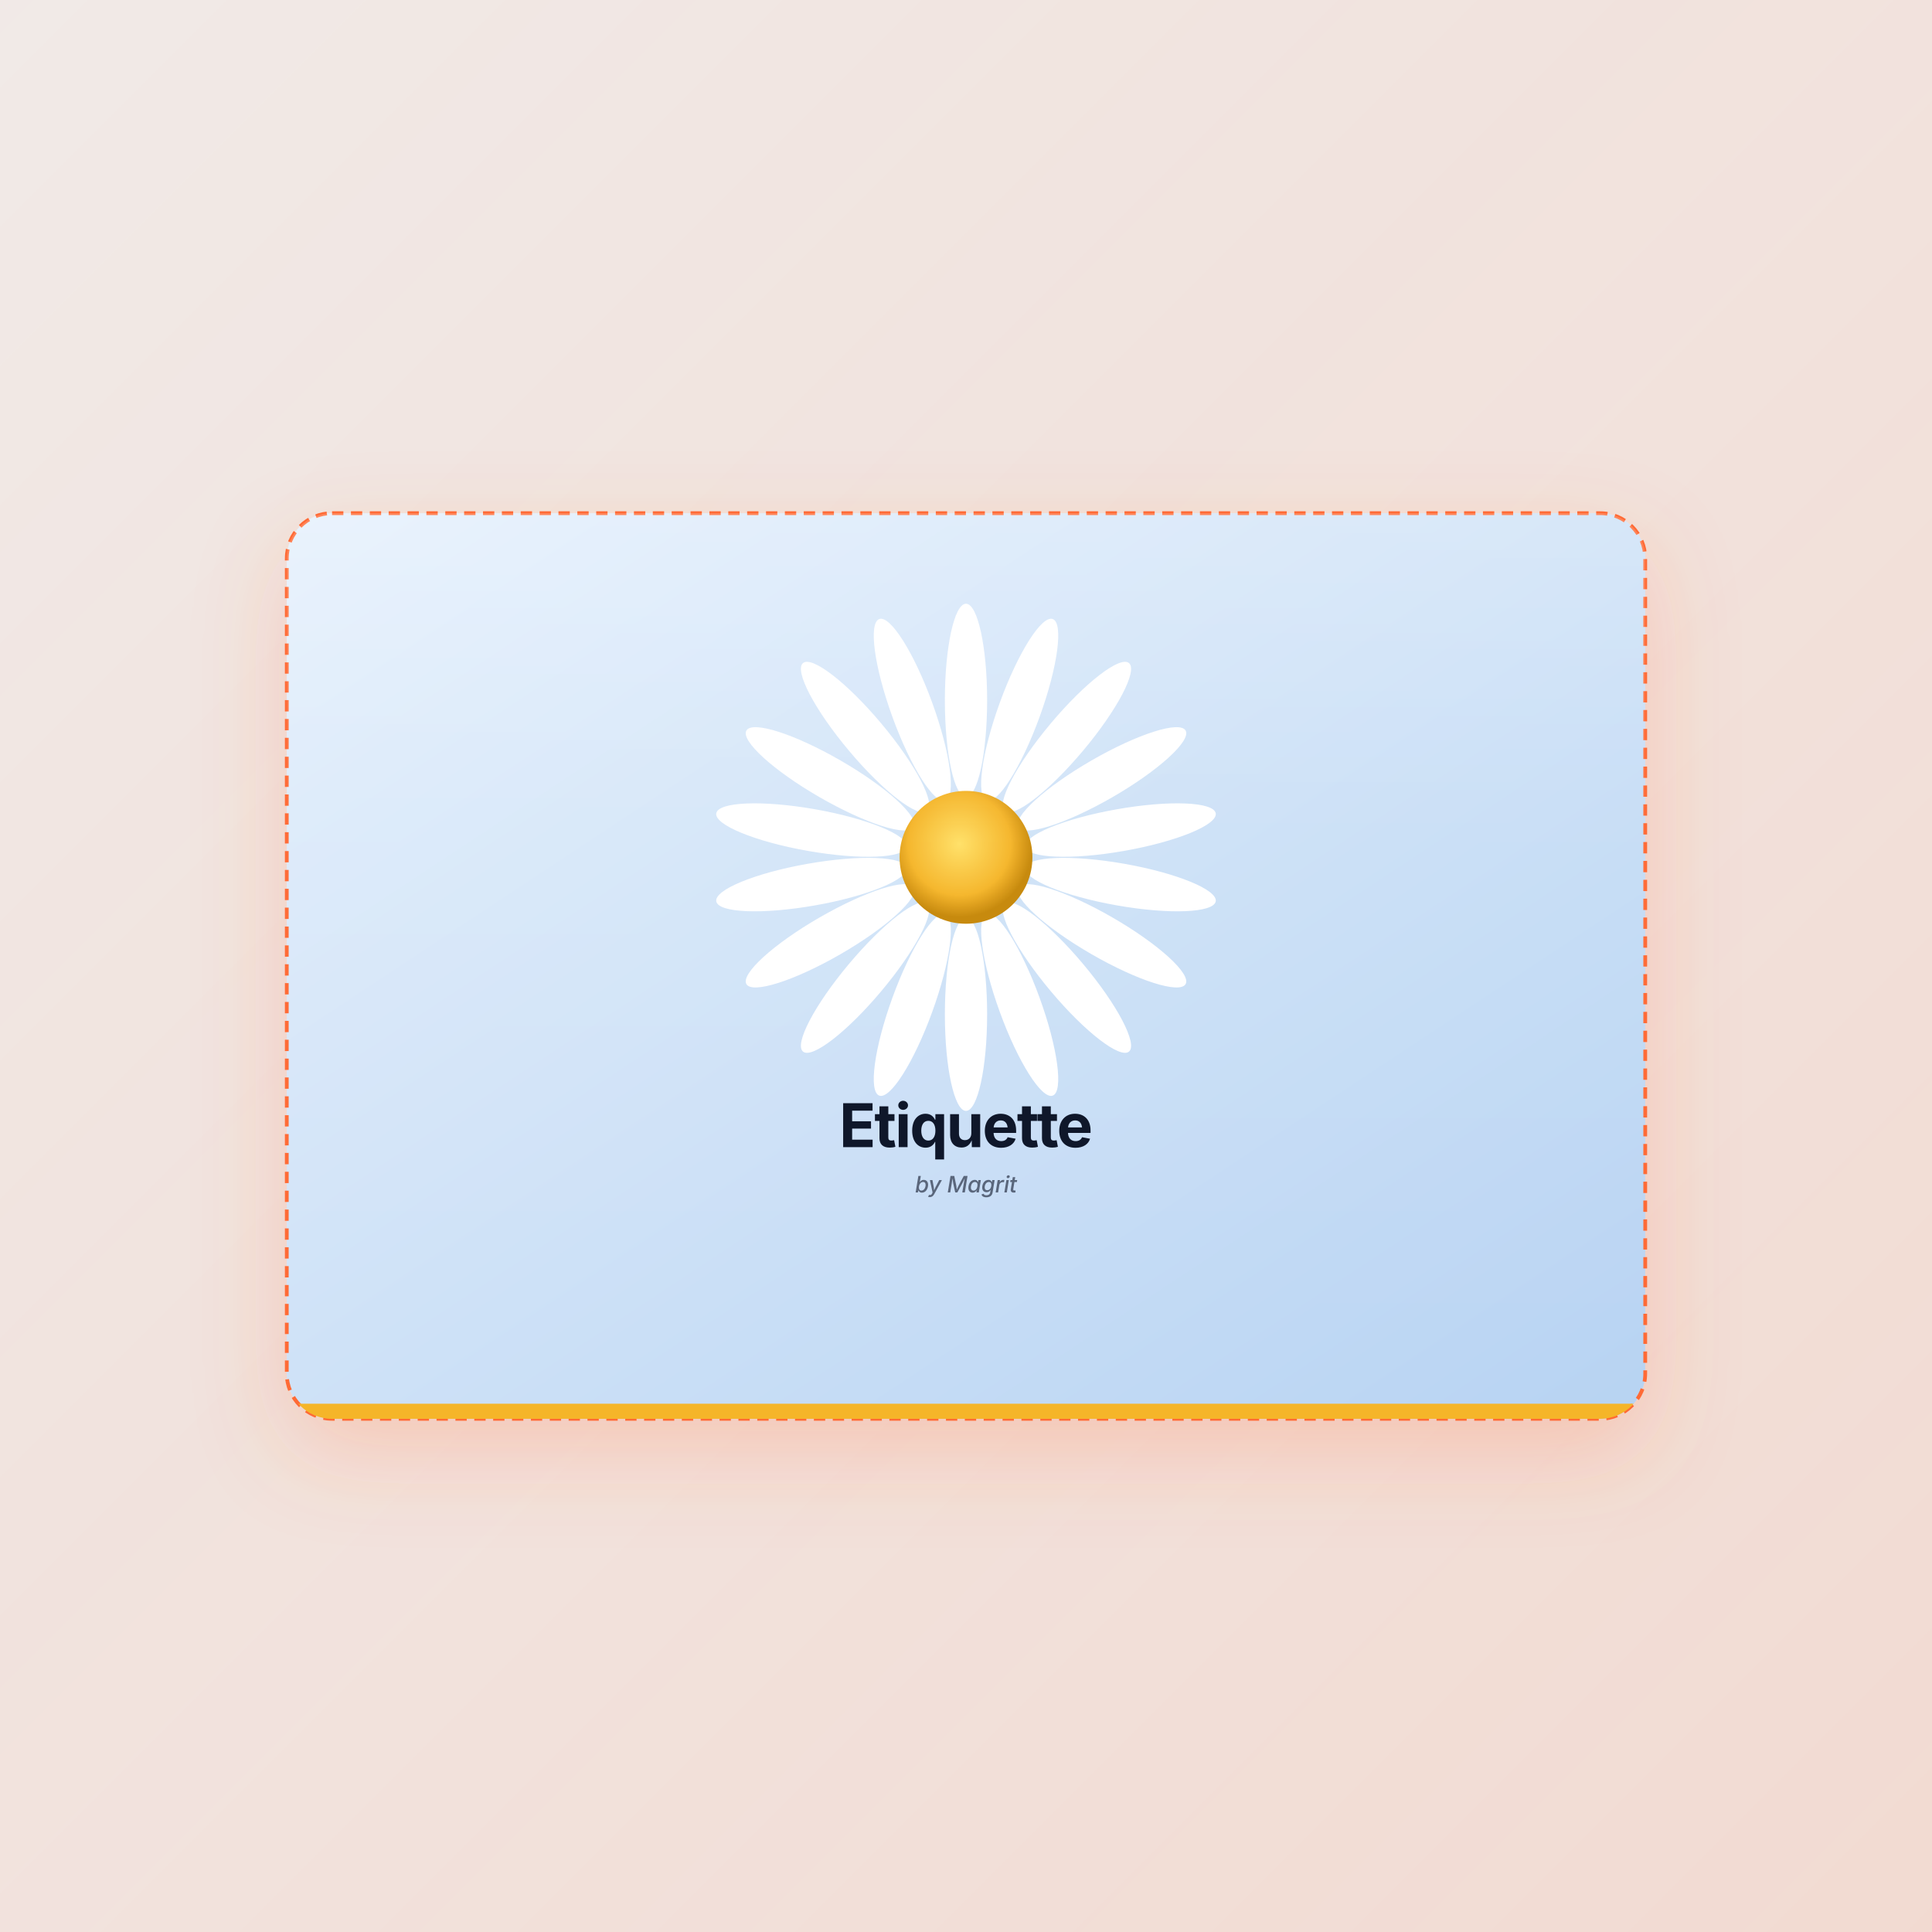
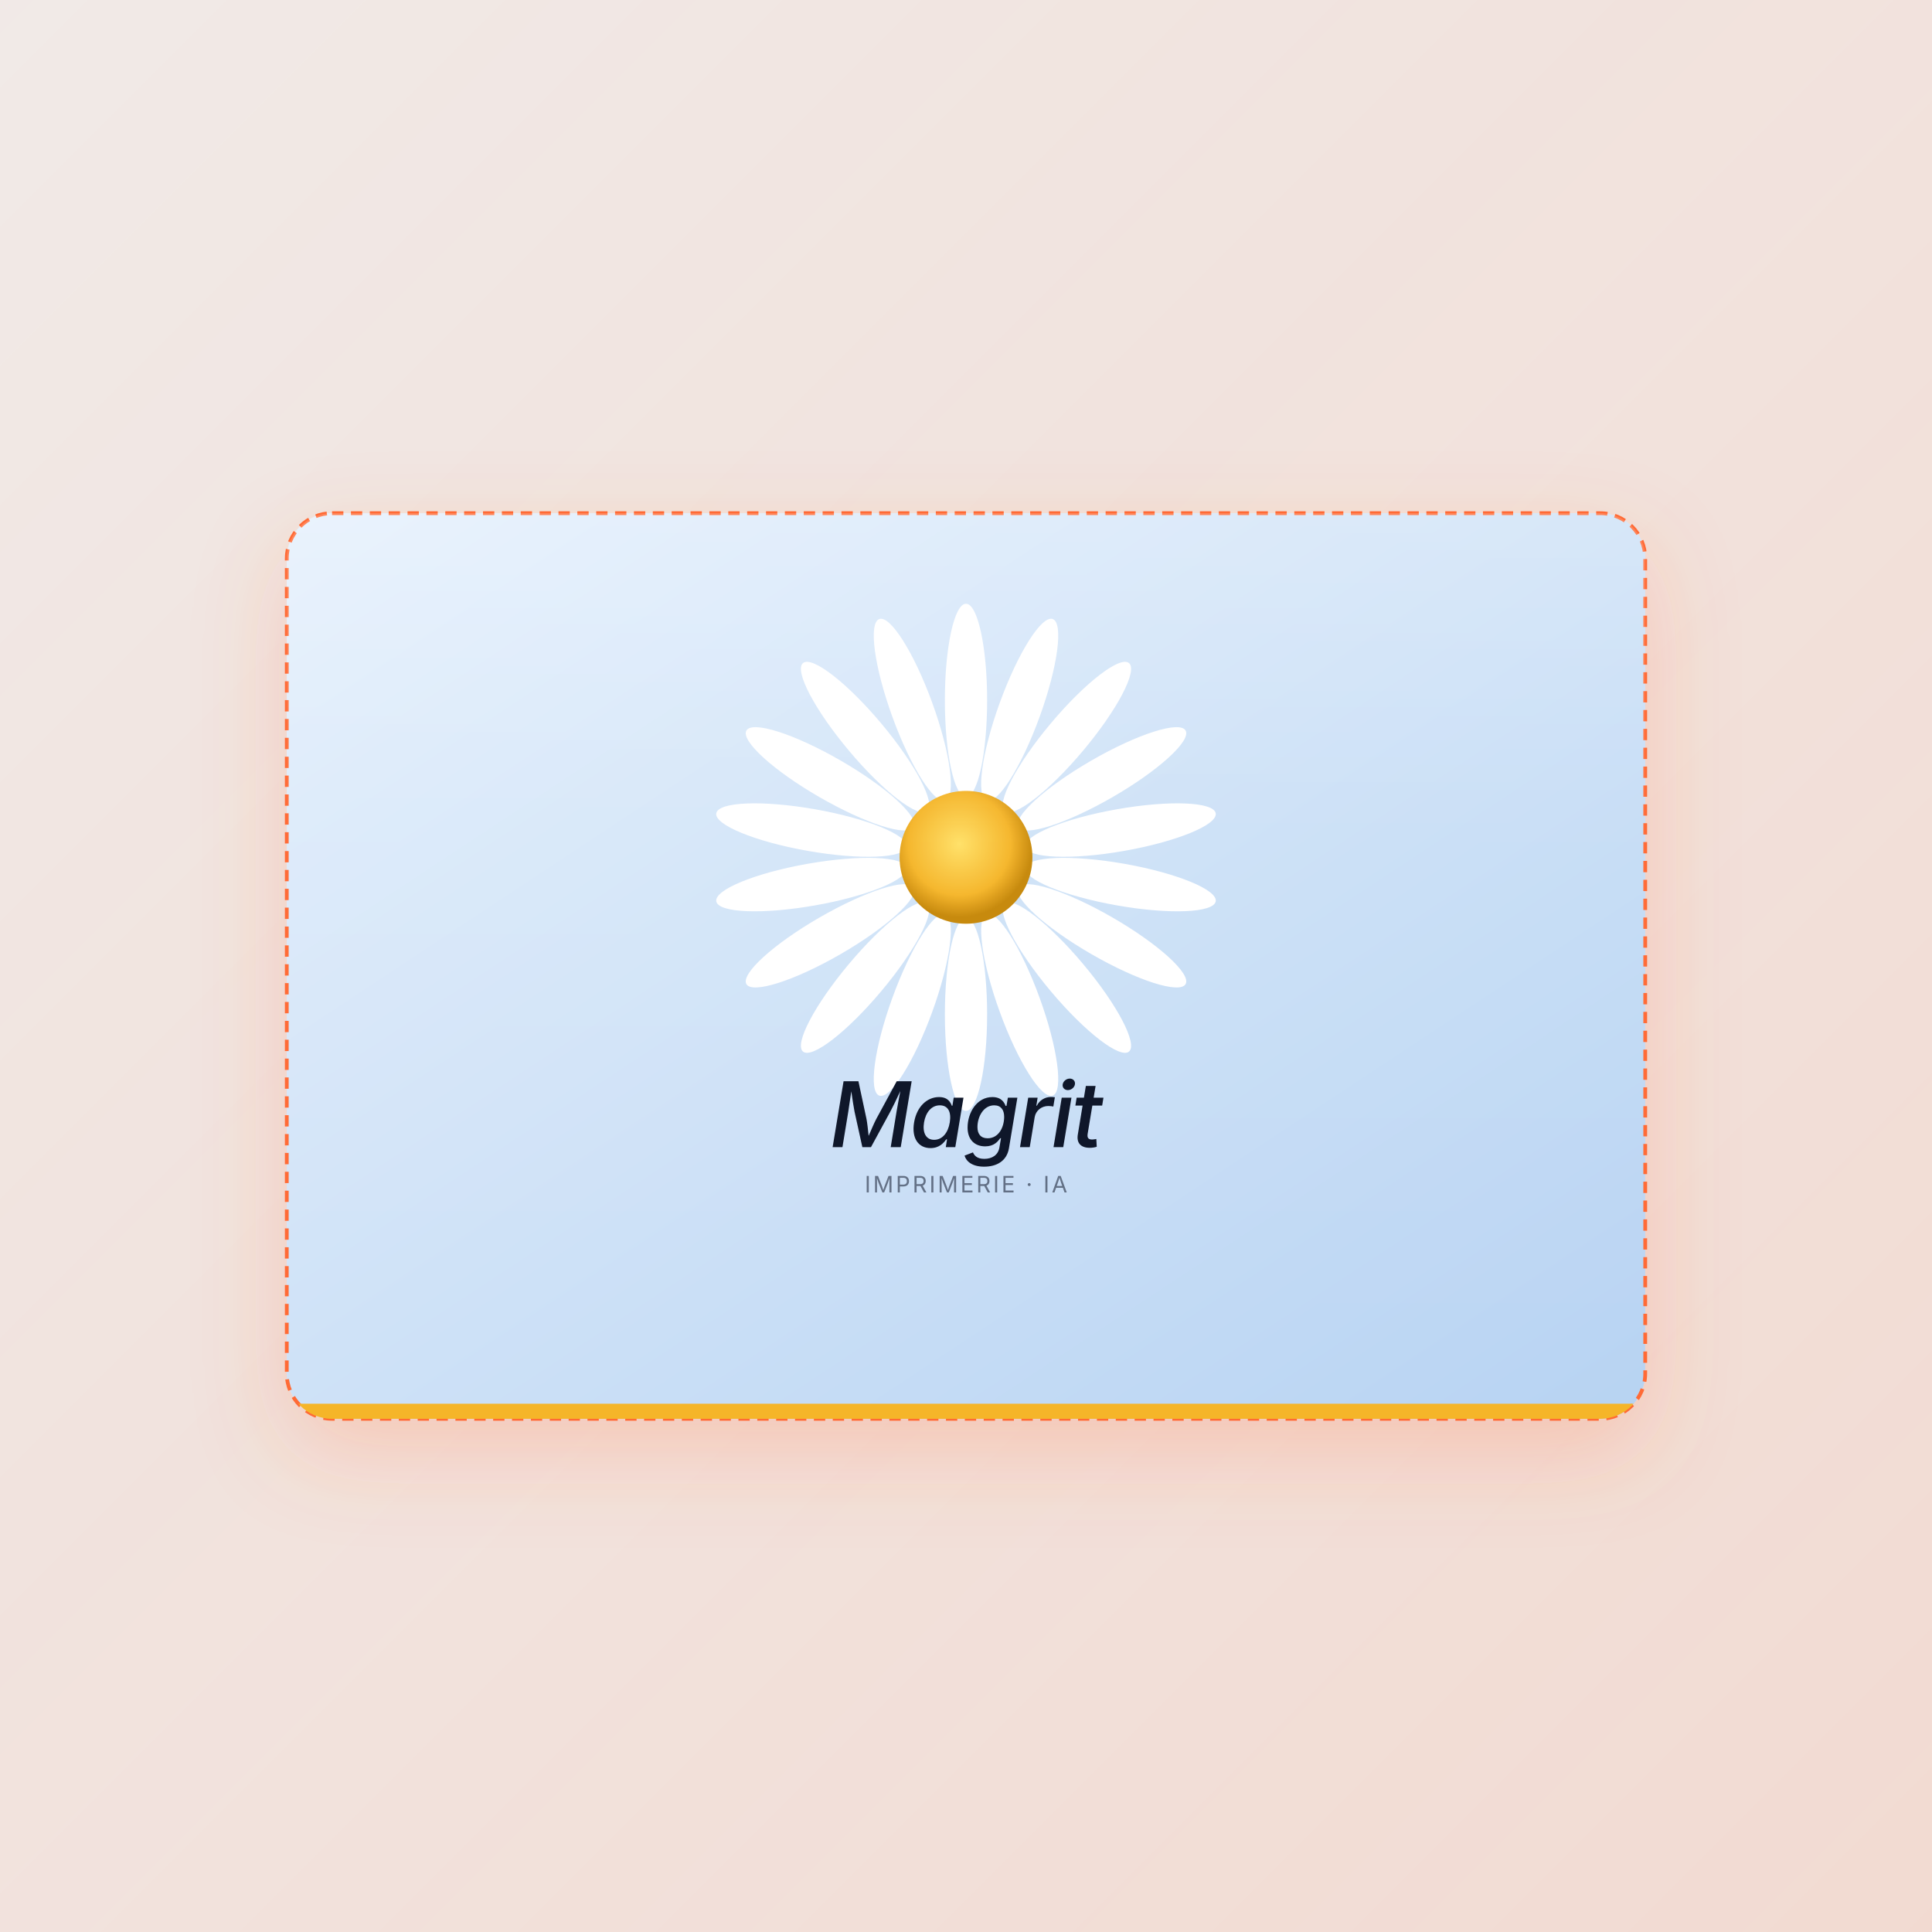
<svg xmlns="http://www.w3.org/2000/svg" viewBox="0 0 1024 1024" width="1024" height="1024">
  <defs>
    <linearGradient id="bg" x1="0%" y1="0%" x2="100%" y2="100%">
      <stop offset="0%" stop-color="#FF6B35" stop-opacity="0.05" />
      <stop offset="100%" stop-color="#FF6B35" stop-opacity="0.16" />
    </linearGradient>
    <linearGradient id="mgTileEtiq" x1="0%" y1="0%" x2="100%" y2="100%">
      <stop offset="0%" stop-color="#E5F0FC" />
      <stop offset="100%" stop-color="#B7D3F2" />
    </linearGradient>
    <radialGradient id="mgCoreEtiq" cx="45%" cy="40%" r="55%">
      <stop offset="0%" stop-color="#FFE066" />
      <stop offset="70%" stop-color="#F5B529" />
      <stop offset="100%" stop-color="#C68708" />
    </radialGradient>
    <clipPath id="etiqClip">
      <rect x="152" y="272" width="720" height="480" rx="24" ry="24" />
    </clipPath>
    <filter id="shadowDouble" x="-15%" y="-15%" width="130%" height="130%">
      <feDropShadow dx="0" dy="4" stdDeviation="6" flood-color="#000" flood-opacity="0.18" />
      <feDropShadow dx="0" dy="18" stdDeviation="24" flood-color="#FF6B35" flood-opacity="0.22" />
    </filter>
    <linearGradient id="paperHighlight" x1="0%" y1="0%" x2="0%" y2="100%">
      <stop offset="0%" stop-color="#ffffff" stop-opacity="0.35" />
      <stop offset="35%" stop-color="#ffffff" stop-opacity="0.05" />
      <stop offset="100%" stop-color="#ffffff" stop-opacity="0" />
    </linearGradient>
    <pattern id="paperTexture" width="6" height="6" patternUnits="userSpaceOnUse">
      <rect width="6" height="6" fill="white" />
      <circle cx="1" cy="1" r="0.3" fill="#e5e5e5" opacity="0.6" />
      <circle cx="4" cy="3" r="0.25" fill="#e5e5e5" opacity="0.5" />
    </pattern>
  </defs>
  <rect width="1024" height="1024" fill="url(#bg)" />
  <rect x="152" y="272" width="720" height="480" fill="url(#mgTileEtiq)" stroke="#FF6B35" stroke-width="2" stroke-dasharray="6 4" rx="24" ry="24" filter="url(#shadowDouble)" />
  <g clip-path="url(#etiqClip)">
    <g transform="translate(512 454.4)">
      <g fill="#FFFFFF">
        <ellipse cx="0" cy="-83.2" rx="11.2" ry="51.2" transform="rotate(0)" />
        <ellipse cx="0" cy="-83.2" rx="11.2" ry="51.2" transform="rotate(20)" />
        <ellipse cx="0" cy="-83.2" rx="11.2" ry="51.2" transform="rotate(40)" />
        <ellipse cx="0" cy="-83.2" rx="11.2" ry="51.2" transform="rotate(60)" />
        <ellipse cx="0" cy="-83.2" rx="11.2" ry="51.2" transform="rotate(80)" />
        <ellipse cx="0" cy="-83.2" rx="11.2" ry="51.2" transform="rotate(100)" />
        <ellipse cx="0" cy="-83.2" rx="11.2" ry="51.2" transform="rotate(120)" />
        <ellipse cx="0" cy="-83.2" rx="11.2" ry="51.2" transform="rotate(140)" />
        <ellipse cx="0" cy="-83.2" rx="11.2" ry="51.2" transform="rotate(160)" />
        <ellipse cx="0" cy="-83.2" rx="11.2" ry="51.2" transform="rotate(180)" />
        <ellipse cx="0" cy="-83.2" rx="11.2" ry="51.2" transform="rotate(200)" />
        <ellipse cx="0" cy="-83.2" rx="11.2" ry="51.2" transform="rotate(220)" />
        <ellipse cx="0" cy="-83.2" rx="11.2" ry="51.2" transform="rotate(240)" />
        <ellipse cx="0" cy="-83.2" rx="11.2" ry="51.2" transform="rotate(260)" />
        <ellipse cx="0" cy="-83.2" rx="11.2" ry="51.2" transform="rotate(280)" />
        <ellipse cx="0" cy="-83.2" rx="11.2" ry="51.2" transform="rotate(300)" />
        <ellipse cx="0" cy="-83.2" rx="11.2" ry="51.2" transform="rotate(320)" />
        <ellipse cx="0" cy="-83.2" rx="11.2" ry="51.2" transform="rotate(340)" />
      </g>
      <circle r="35.2" fill="url(#mgCoreEtiq)" />
    </g>
    <rect x="152" y="744" width="720" height="8" fill="#F5B529" />
  </g>
  <rect x="152" y="272" width="720" height="480" fill="url(#paperHighlight)" rx="24" ry="24" opacity="0.5" pointer-events="none" />
-   <text x="512" y="608" text-anchor="middle" font-family="Inter" font-size="32" font-weight="700" fill="#0F172A" letter-spacing="-0.025em">Etiquette</text>
-   <text x="512" y="632" text-anchor="middle" font-family="Inter" font-size="12" font-weight="500" font-style="italic" fill="#0F172A" fill-opacity="0.60" letter-spacing="-0.01em">by Magrit</text>
+   <text x="512" y="608" text-anchor="middle" font-family="Inter" font-size="48" font-weight="500" font-style="italic" fill="#0F172A" letter-spacing="-0.025em">Magrit</text>
+   <text x="512" y="632" text-anchor="middle" font-family="Inter" font-size="12" font-weight="400" fill="#0F172A" fill-opacity="0.55" letter-spacing="0.10em">IMPRIMERIE · IA</text>
</svg>
